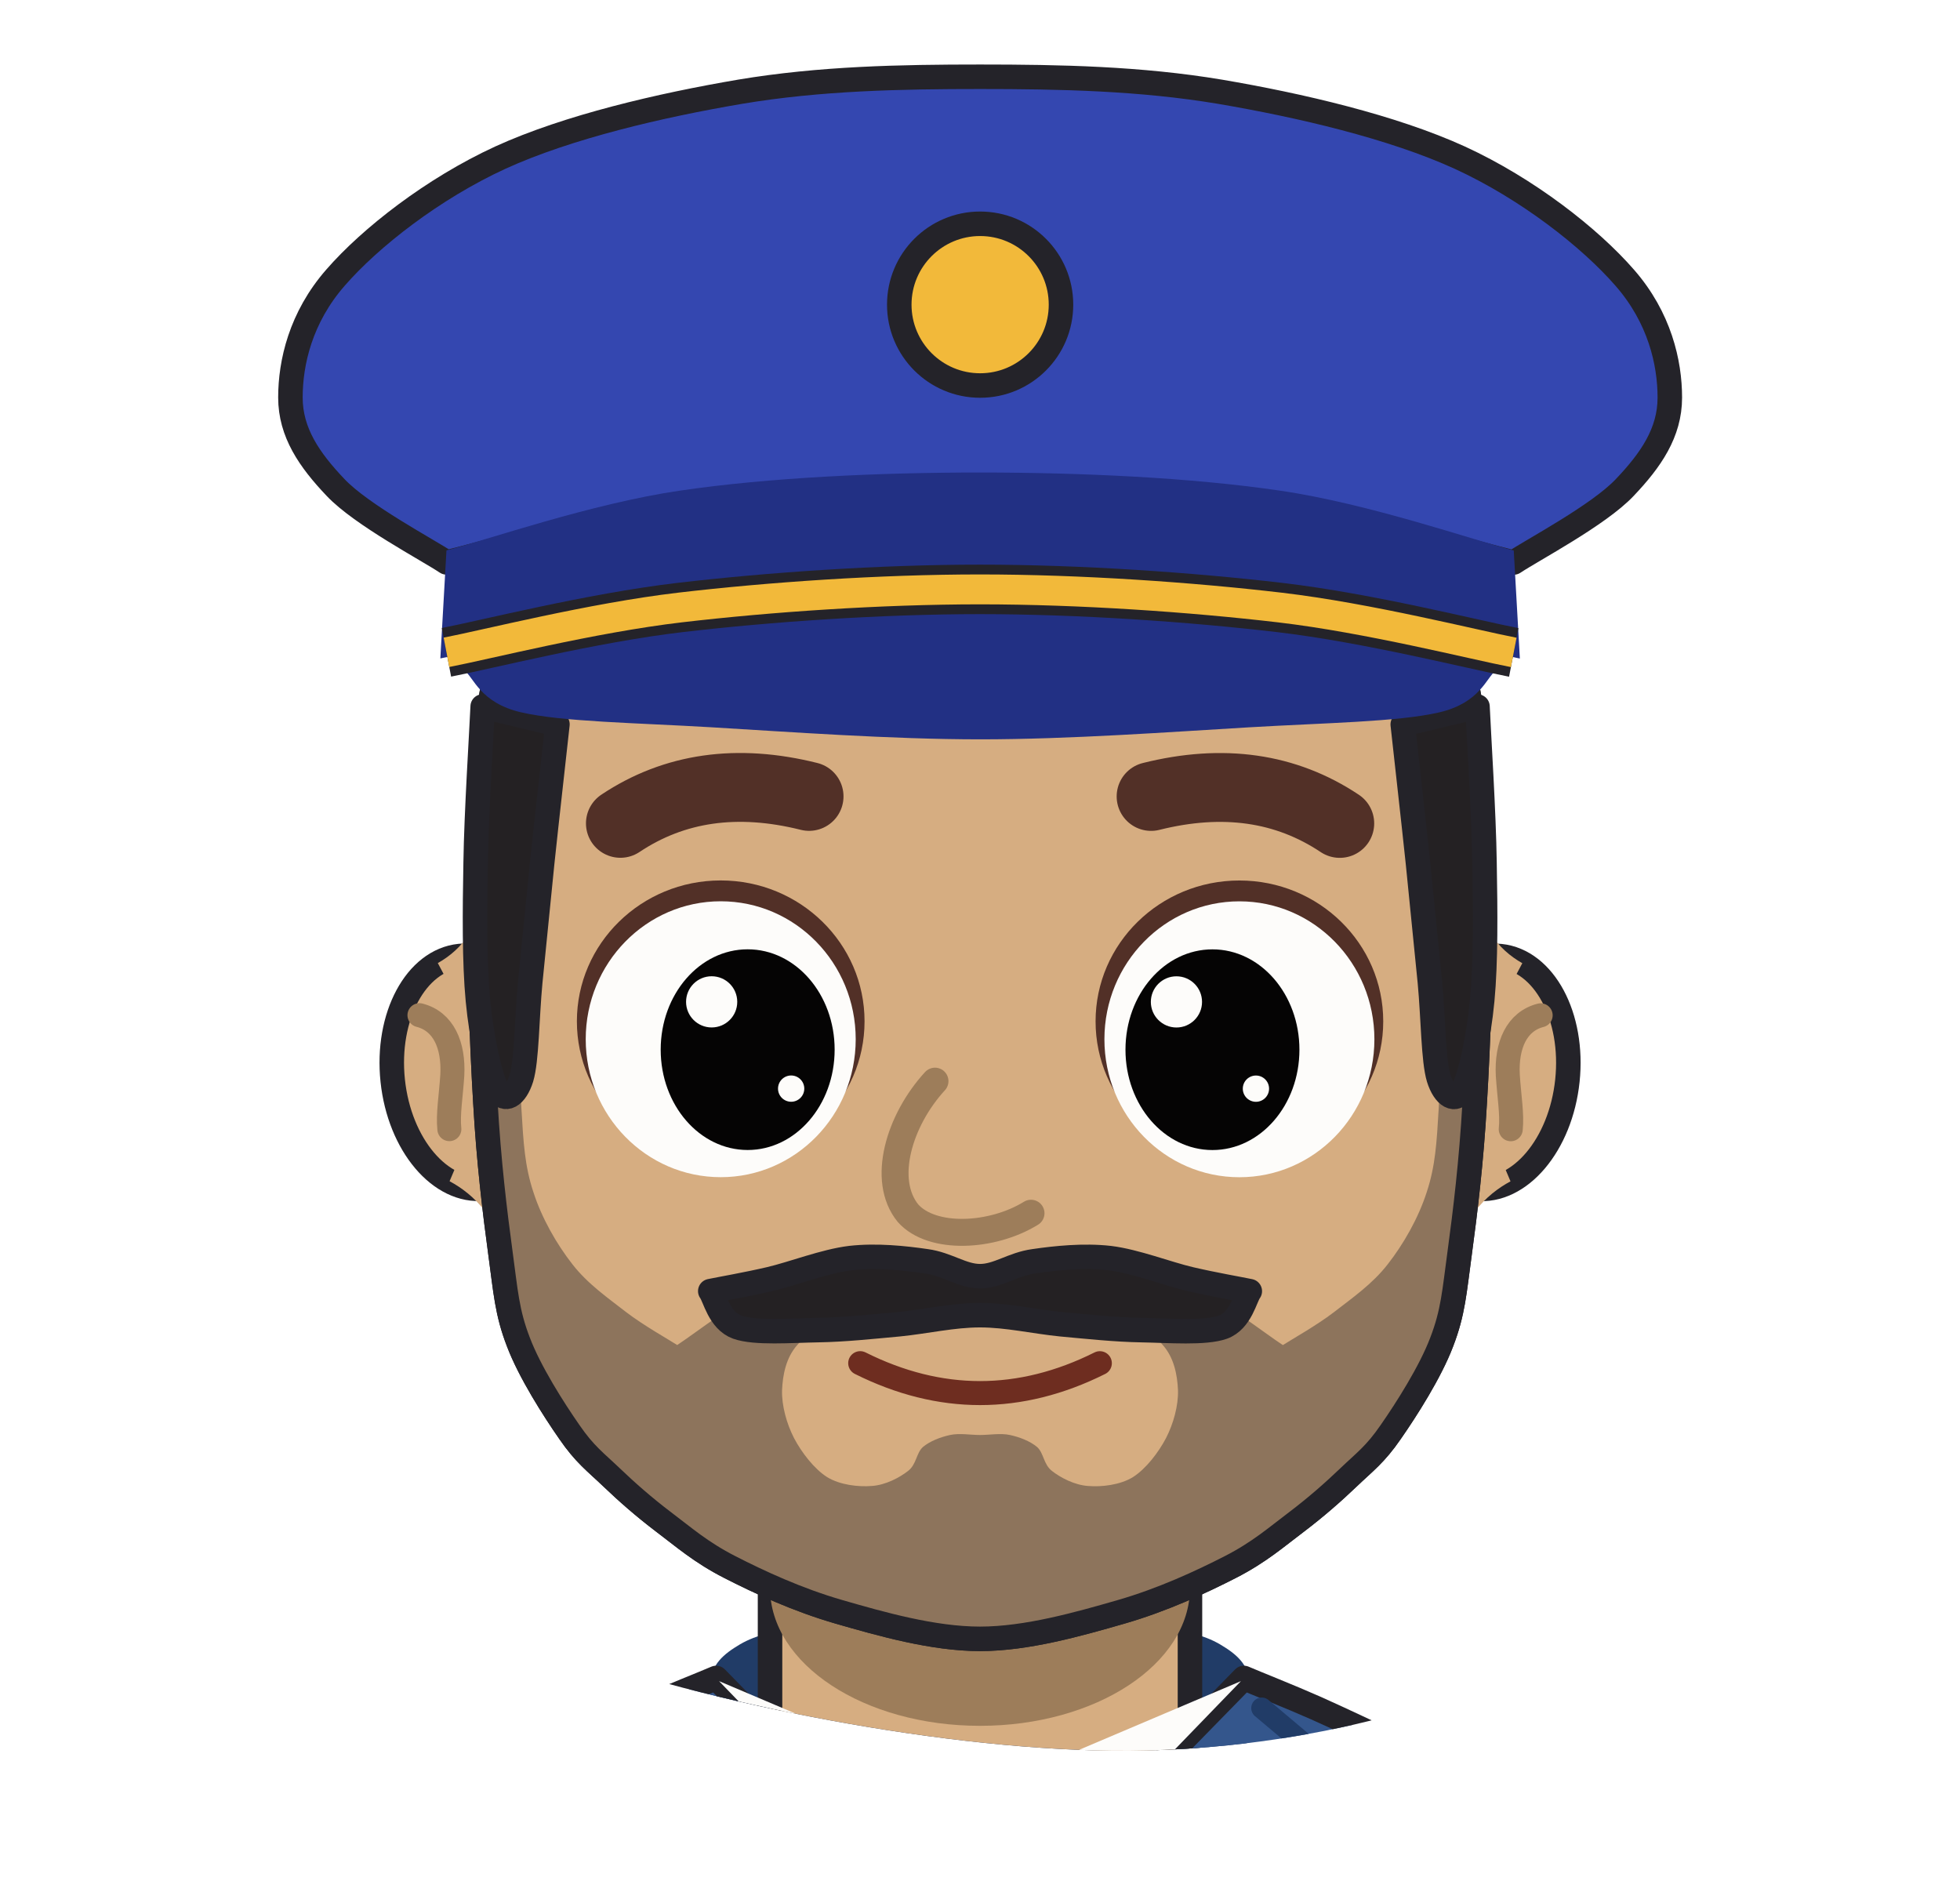
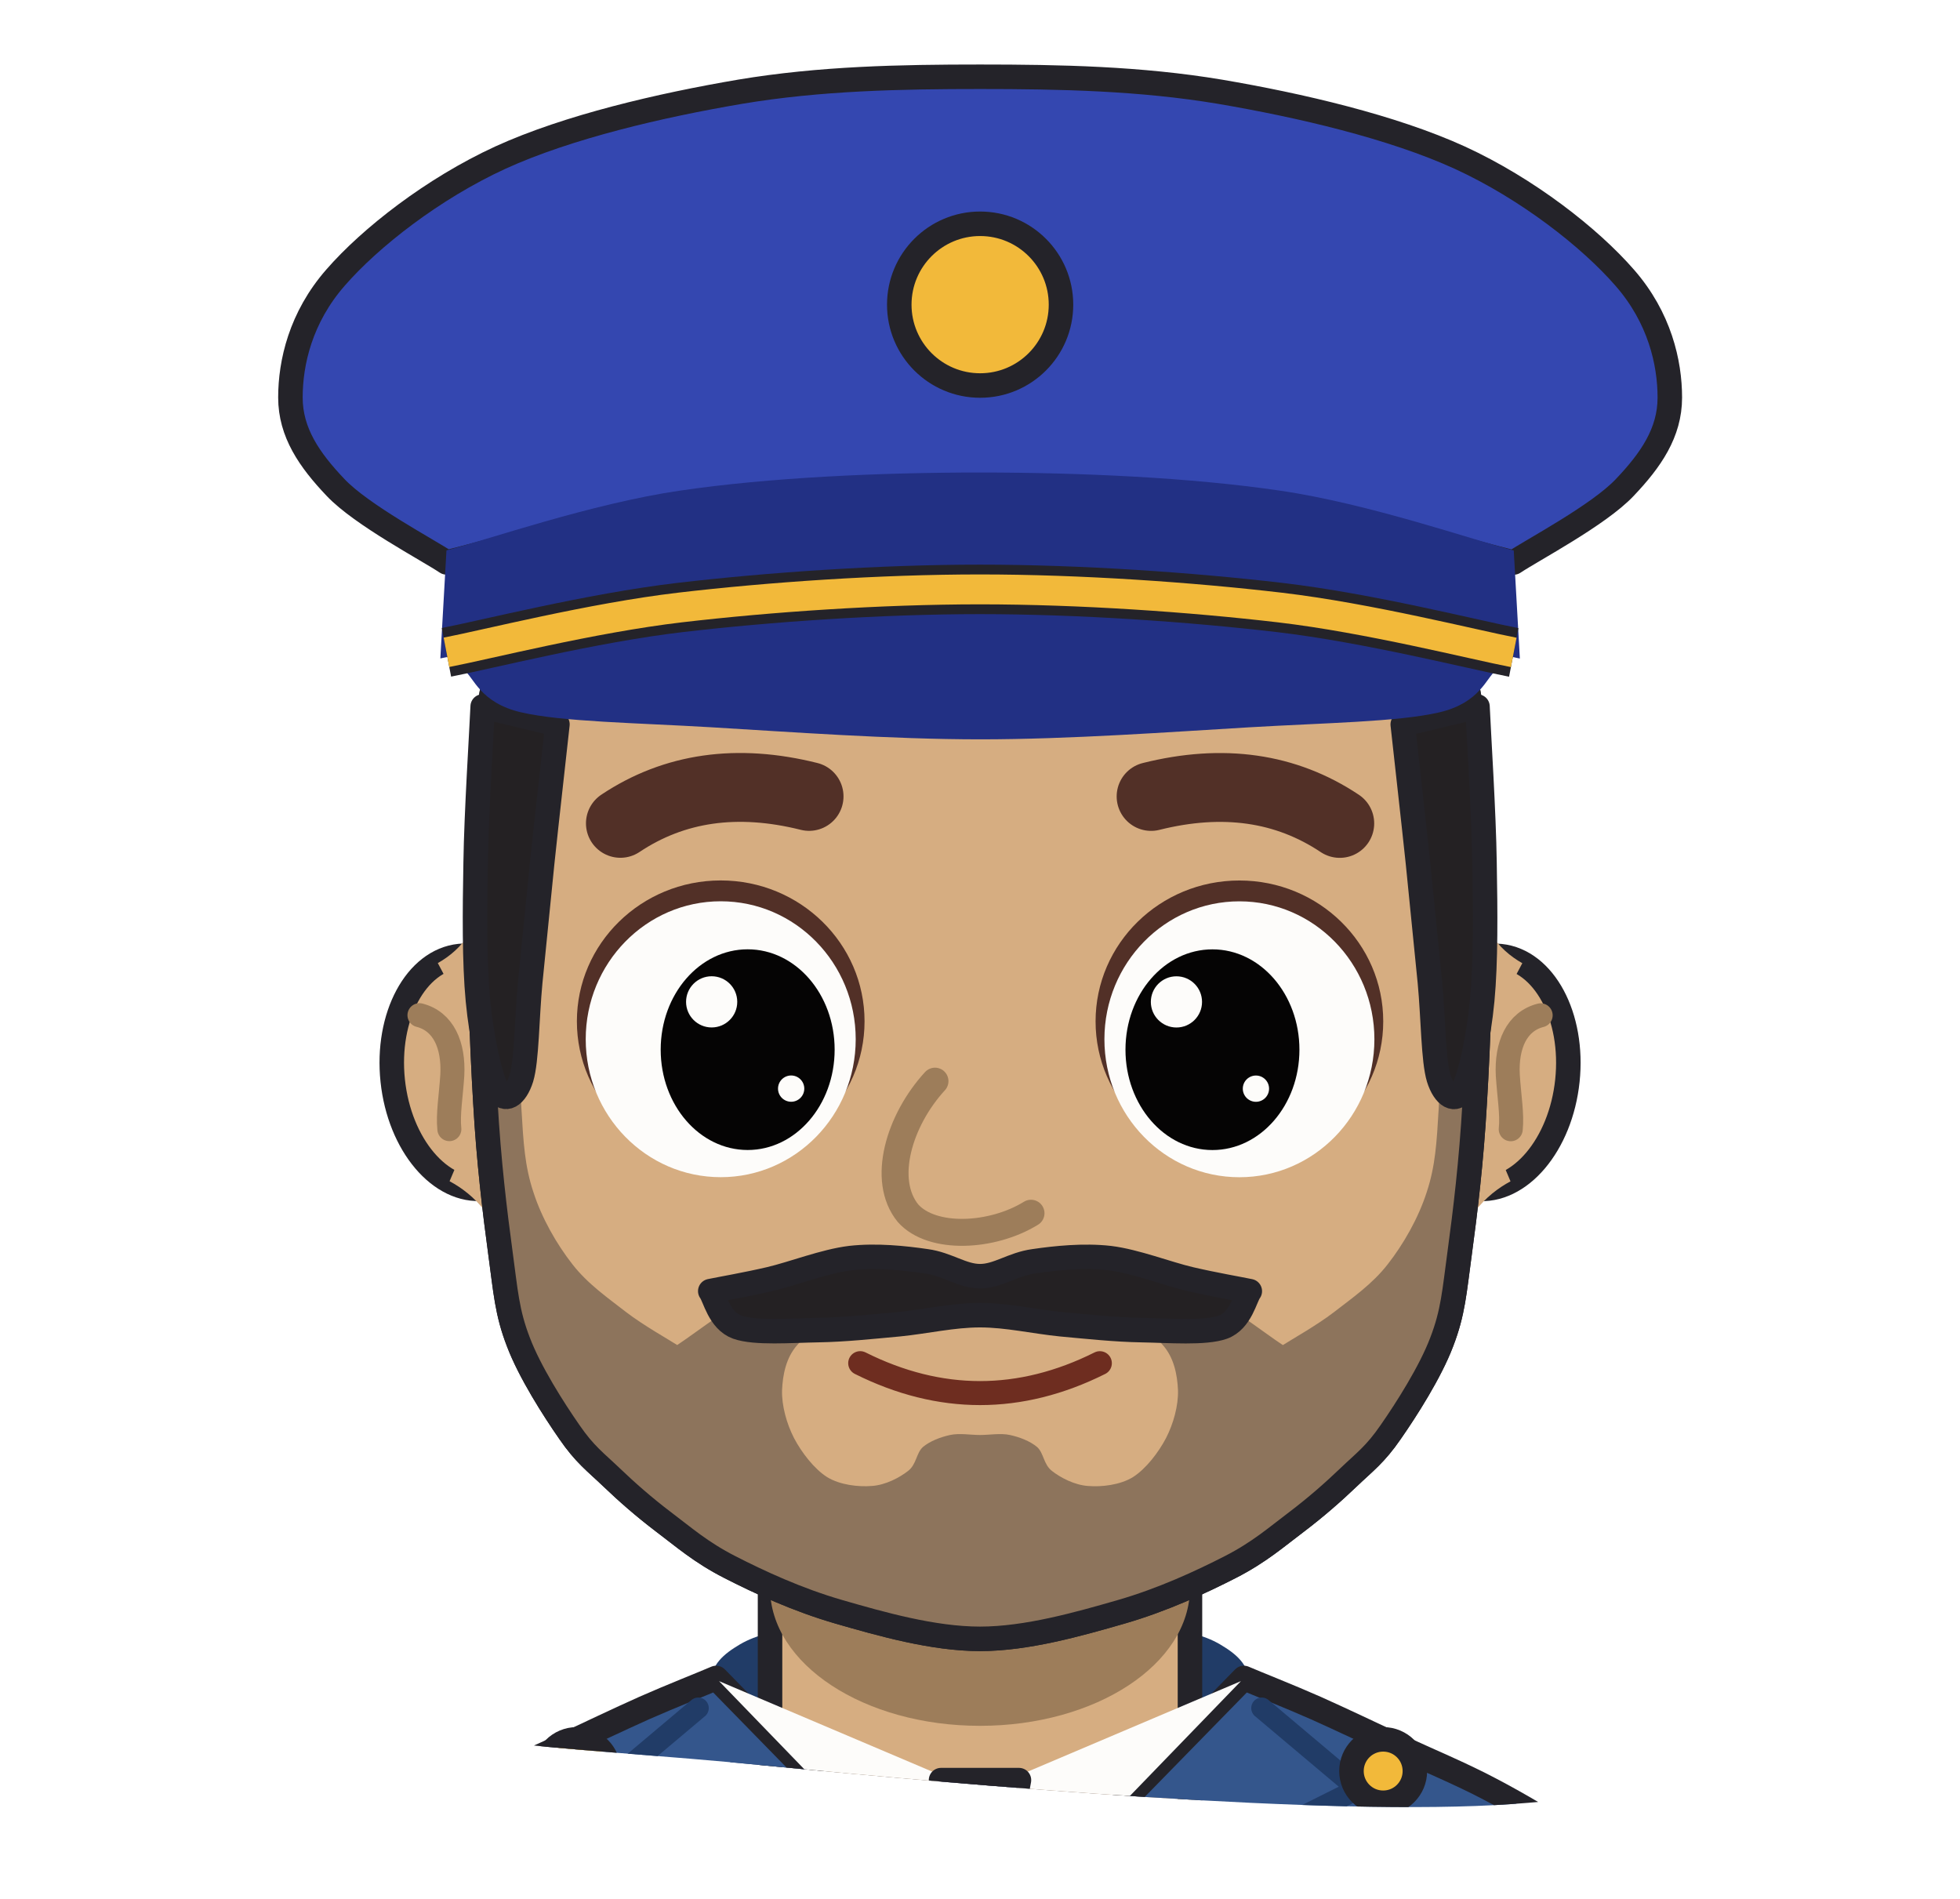
<svg xmlns="http://www.w3.org/2000/svg" viewBox="0 0 320 310" width="320" height="310">
  <defs>
    <clipPath id="cd18b">
      <rect x="-4000" y="-4000" width="9000" height="9000" />
    </clipPath>
    <pattern id="cd18pat" width="28" height="28" patternUnits="userSpaceOnUse">
      <rect width="28" height="28" fill="#F6A5C0" />
      <rect width="14" height="28" fill="#7B2D86" />
    </pattern>
    <clipPath id="cd18cr">
-       <path d="M913.87 676.39C902.13 737.71 840.02 789.12 784.44 823.56C729.12 858.01 657.61 879.67 580.90 882.80C504.44 886.19 396.40 866.10 325.42 842.61C254.44 819.13 189.73 793.03 155.54 742.67C121.36 692.30 109.88 601.75 120.84 540.95C131.80 480.15 168.59 427.18 221.30 377.34C274.02 327.49 362.22 257.56 437.11 241.90C512.00 226.24 601.25 247.64 670.92 283.13C740.34 318.62 813.93 389.60 854.37 455.10C894.82 520.60 925.61 614.80 913.87 676.39Z" />
+       <path d="M986.15 711.98C974.30 780.39 926.36 823.48 884.34 855.80C842.32 888.12 814.31 901.05 734.59 906.71C654.87 912.36 497.31 898.63 405.73 889.74C313.89 880.58 240.90 881.39 184.88 852.84C128.59 824.29 89.80 769.88 68.53 718.98C47.52 668.34 55.06 617.98 58.29 548.22C61.52 478.46 58.29 353.49 87.92 300.97C117.54 248.45 155.79 239.56 235.78 232.83C315.78 226.10 465.79 244.68 567.33 260.57C669.14 276.19 780.38 295.85 845.29 326.83C910.20 357.80 933.36 381.77 956.79 445.87C980.22 510.24 998.27 643.83 986.15 711.98Z" />
      <path d="M-473.50 -700.97L1473.50 -700.97L1473.50 664.63L-473.50 664.63Z" />
    </clipPath>
    <clipPath id="cd18s">
      <path d="M500 970.1L616.5 850.9C621.8 853.2 636.8 859.1 648.3 864.2C659.7 869.3 672.5 875.4 685.3 881.4C698.1 887.3 712.5 893.3 725 899.9C737.6 906.5 750.8 914.3 760.8 921.1C770.7 927.9 778 934.3 784.6 941C791.2 947.6 795.8 954.2 800.5 960.8C805.1 967.4 808.6 974.1 812.4 980.7C816.1 987.2 821.2 996.8 823 1000L177 1000C178.8 996.8 183.9 987.2 187.6 980.7C191.4 974.1 194.9 967.4 199.5 960.8C204.2 954.2 208.8 947.6 215.4 941C222 934.3 229.3 927.9 239.2 921.1C249.2 914.3 262.4 906.5 275 899.9C287.5 893.3 301.9 887.3 314.7 881.4C327.5 875.4 340.3 869.3 351.7 864.2C363.2 859.1 378.2 853.2 383.5 850.9L500 970.1Z" fill="#34568C" stroke="#242329" stroke-width="10.82" stroke-linejoin="round" stroke-linecap="round" transform="translate(500 1014) scale(0.86) translate(-500 -1000)" />
      <path d="M384.8 852.3L500 901.2L615.2 852.3L500 971.4Z" fill="#FDFCFA" transform="translate(500 1014) scale(0.86) translate(-500 -1000)" />
      <path d="M482.8 896L517.2 896L511.4 927.7L488.6 927.7ZM489.7 927.7L510.3 927.7L514.6 956.8L500 970.1L485.4 956.8Z" fill="#1F2F5C" stroke="#242329" stroke-width="10.82" stroke-linejoin="round" stroke-linecap="round" transform="translate(500 1014) scale(0.86) translate(-500 -1000)" />
      <path d="M375.6 864.2L333.2 899.9L357 911.8L460.3 994.7M624.4 864.2L666.8 899.9L643 911.8L539.7 994.7M500 970.1L500 995.4" fill="none" stroke="#213C67" stroke-width="9.3" stroke-linecap="round" stroke-linejoin="round" transform="translate(500 1014) scale(0.86) translate(-500 -1000)" />
    </clipPath>
    <clipPath id="cd18eL">
      <ellipse cx="385.5" cy="569" rx="59.6" ry="60.9" />
    </clipPath>
    <clipPath id="cd18eR">
      <ellipse cx="614.5" cy="569" rx="59.6" ry="60.9" />
    </clipPath>
    <filter id="cd18bl" x="-60%" y="-90%" width="220%" height="280%">
      <feGaussianBlur stdDeviation="15" />
    </filter>
    <clipPath id="cd18eo">
      <path d="M-1000 -1000H2000V2000H-1000Z" />
    </clipPath>
    <clipPath id="cd18ck">
      <ellipse cx="385.5" cy="561.1" rx="66.5" ry="65.2" />
      <ellipse cx="385.5" cy="569" rx="62.6" ry="63.9" />
      <ellipse cx="614.5" cy="561.1" rx="66.5" ry="65.2" />
      <ellipse cx="614.5" cy="569" rx="62.6" ry="63.9" />
    </clipPath>
  </defs>
  <g transform="translate(-55 -107) scale(0.43)">
    <g clip-path="url(#cd18b)">
      <g transform="translate(500 1014) scale(0.86) translate(-500 -1000)">
        <g clip-path="url(#cd18cr)">
          <g transform="translate(0 0.06)">
            <path d="M500 824.5C525.6 824.5 558.7 826.2 576.8 828.4C594.9 830.7 601.5 833.1 608.5 837.7C615.6 842.3 619.6 847.4 619.1 856.2C618.7 865.1 625.8 880.5 605.9 890.7C586 900.8 535.3 917.1 500 917.1C464.7 917.1 414 900.8 394.1 890.7C374.2 880.5 381.3 865.1 380.9 856.2C380.4 847.4 384.4 842.3 391.5 837.7C398.5 833.1 405.1 830.7 423.2 828.4C441.3 826.2 474.4 824.5 500 824.5Z" fill="#213C67" />
          </g>
        </g>
        <g clip-path="url(#cd18cr)">
          <g transform="translate(0 0.06)">
            <path d="M407.3 768.9L407.3 935.7Q407.3 967.4 439.1 967.4L560.9 967.4Q592.7 967.4 592.7 935.7L592.7 768.9Z" fill="#D6AD81" stroke="#242329" stroke-width="10.82" stroke-linejoin="round" stroke-linecap="round" />
            <ellipse cx="500" cy="811.2" rx="92.7" ry="60.9" fill="#9D7D5A" />
          </g>
        </g>
        <g transform="matrix(1 0.0001 -0.0001 1 0.08335 0.01754)">
          <ellipse cx="275.6" cy="583.6" rx="35.1" ry="51.6" transform="rotate(-6 275.6 583.6)" fill="#D6AD81" stroke="#242329" stroke-width="10.82" stroke-linejoin="round" stroke-linecap="round" />
          <ellipse cx="724.4" cy="583.6" rx="35.1" ry="51.6" transform="rotate(6 724.4 583.6)" fill="#D6AD81" stroke="#242329" stroke-width="10.82" stroke-linejoin="round" stroke-linecap="round" />
          <path d="M281.3 496.1C281.3 518.4 271 529.5 260.6 535.4L286.2 583.6ZM718.7 496.1C718.7 518.4 729 529.5 739.4 535.4L713.8 583.6ZM291.8 671C288.8 648.8 276.3 637.3 265.8 631.7L286.2 583.6ZM708.2 671C711.2 648.8 723.7 637.3 734.2 631.7L713.8 583.6Z" fill="#D6AD81" />
          <path d="M252.5 558.4C263.1 561.1 267.7 571.6 267 584.9C266.4 594.2 265 602.1 265.7 608.7M747.5 558.4C736.9 561.1 732.3 571.6 733 584.9C733.6 594.2 735 602.1 734.3 608.7" fill="none" stroke="#9D7D5A" stroke-width="10.6" stroke-linecap="round" stroke-linejoin="round" />
        </g>
        <g transform="matrix(1 0.0001 -0.0001 1 0.08335 0.01754)">
          <path d="M500 255.3C526.5 255.3 554.7 258.6 579.4 265.9C604.1 273.2 628.8 284 648.3 299C667.7 314 684.4 334.9 695.9 355.9C707.4 376.8 712.9 400 717.1 424.7C721.3 449.4 720.8 475.5 721.1 504.1C721.3 532.8 720 570.3 718.4 596.8C716.9 623.3 714.2 645.3 711.8 663C709.4 680.6 708.9 689.5 703.8 702.7C698.8 715.9 688.2 732.5 681.3 742.4C674.5 752.3 669.8 755.6 662.8 762.3C655.9 768.9 648.4 775.5 639.7 782.1C630.9 788.7 623.4 795.4 610.5 802C597.6 808.6 580.6 816.5 562.2 821.8C543.8 827.1 520.7 833.7 500 833.7C479.3 833.7 456.2 827.1 437.8 821.8C419.4 816.5 402.4 808.6 389.5 802C376.6 795.4 369.1 788.7 360.3 782.1C351.6 775.5 344.1 768.9 337.2 762.3C330.2 755.6 325.5 752.3 318.7 742.4C311.8 732.5 301.2 715.9 296.2 702.7C291.1 689.5 290.6 680.6 288.2 663C285.8 645.3 283.1 623.3 281.6 596.8C280 570.3 278.7 532.8 278.9 504.1C279.2 475.5 278.7 449.4 282.9 424.7C287.1 400 292.6 376.8 304.1 355.9C315.6 334.9 332.3 314 351.7 299C371.2 284 395.9 273.2 420.6 265.9C445.3 258.6 473.5 255.3 500 255.3Z" fill="#D6AD81" data-sk="1" stroke="#242329" stroke-width="10.82" stroke-linejoin="round" stroke-linecap="round" />
        </g>
        <g clip-path="url(#cd18cr)">
          <g transform="translate(0 0.13)">
            <path d="M500 970.1L616.5 850.9C621.8 853.2 636.8 859.1 648.3 864.2C659.7 869.3 672.5 875.4 685.3 881.4C698.1 887.3 712.5 893.3 725 899.9C737.6 906.5 750.8 914.3 760.8 921.1C770.7 927.9 778 934.3 784.6 941C791.2 947.6 795.8 954.2 800.5 960.8C805.1 967.4 808.6 974.1 812.4 980.7C816.1 987.2 821.2 996.8 823 1000L177 1000C178.8 996.8 183.9 987.2 187.6 980.7C191.4 974.1 194.9 967.4 199.5 960.8C204.2 954.2 208.8 947.6 215.4 941C222 934.3 229.3 927.9 239.2 921.1C249.2 914.3 262.4 906.5 275 899.9C287.5 893.3 301.9 887.3 314.7 881.4C327.5 875.4 340.3 869.3 351.7 864.2C363.2 859.1 378.2 853.2 383.5 850.9L500 970.1Z" fill="#34568C" stroke="#242329" stroke-width="10.82" stroke-linejoin="round" stroke-linecap="round" />
            <path d="M384.8 852.3L500 901.2L615.2 852.3L500 971.4Z" fill="#FDFCFA" />
            <path d="M482.8 896L517.2 896L511.4 927.7L488.6 927.7ZM489.7 927.7L510.3 927.7L514.6 956.8L500 970.1L485.4 956.8Z" fill="#1F2F5C" stroke="#242329" stroke-width="10.82" stroke-linejoin="round" stroke-linecap="round" />
            <path d="M375.6 864.2L333.2 899.9L357 911.8L460.3 994.7M624.4 864.2L666.8 899.9L643 911.8L539.7 994.7M500 970.1L500 995.4" fill="none" stroke="#213C67" stroke-width="9.3" stroke-linecap="round" stroke-linejoin="round" />
            <circle cx="322" cy="892" r="14" fill="#F2B93A" stroke="#242329" stroke-width="10.82" stroke-linejoin="round" stroke-linecap="round" />
            <circle cx="678" cy="892" r="14" fill="#F2B93A" stroke="#242329" stroke-width="10.82" stroke-linejoin="round" stroke-linecap="round" />
          </g>
        </g>
        <g transform="matrix(1 0.0001 -0.0001 1 0.08335 0.01754)">
          <g filter="url(#cd18bl)">
            <ellipse cx="330.6" cy="668.3" rx="35.7" ry="19.9" fill="#DD8E67" opacity="0.000" transform="matrix(0.4 0 0 0.4 198.36 400.98)" />
          </g>
          <g filter="url(#cd18bl)">
            <ellipse cx="669.4" cy="668.3" rx="35.7" ry="19.9" fill="#DD8E67" opacity="0.000" transform="matrix(0.4 0 0 0.4 401.64 400.98)" />
          </g>
        </g>
        <g transform="matrix(1 0.0001 -0.0001 1 0.08335 0.01754)">
          <path d="M633.7 704C637.4 701.6 648.5 695.4 656.2 689.5C663.9 683.5 673.2 677.1 680 668.3C686.9 659.5 693.5 648 697.2 636.5C701 625 701.6 614.9 702.5 599.4C703.4 584 702.7 557.1 702.5 543.8C702.3 530.6 697.7 526.6 701.2 520C704.7 513.4 720.4 491.3 723.7 504.1C727 516.9 722.6 570.3 721.1 596.8C719.5 623.3 716.9 645.3 714.4 663C712 680.6 711.6 689.5 706.5 702.7C701.4 715.9 690.8 732.5 684 742.4C677.2 752.3 672.4 755.6 665.5 762.3C658.5 768.9 651 775.5 642.3 782.1C633.6 788.7 626.1 795.4 613.2 802C600.3 808.6 583.7 816.1 564.9 821.8C546 827.6 521.6 836.4 500 836.4C478.4 836.4 454 827.6 435.1 821.8C416.3 816.1 399.7 808.6 386.8 802C373.9 795.4 366.4 788.7 357.7 782.1C349 775.5 341.5 768.9 334.5 762.3C327.6 755.6 322.8 752.3 316 742.4C309.2 732.5 298.6 715.9 293.5 702.7C288.4 689.5 288 680.6 285.6 663C283.1 645.3 280.5 623.3 278.9 596.8C277.4 570.3 273 516.9 276.3 504.1C279.6 491.3 295.3 513.4 298.8 520C302.3 526.6 297.7 530.6 297.5 543.8C297.3 557.1 296.6 584 297.5 599.4C298.4 614.9 299 625 302.8 636.5C306.5 648 313.1 659.5 320 668.3C326.8 677.1 336.1 683.5 343.8 689.5C351.5 695.4 362.6 701.6 366.3 704C373.4 699.4 395.2 682.6 408.7 676.2C422.1 669.8 431.8 666.3 447.1 665.6C462.3 665 482.4 672.2 500 672.2C517.6 672.2 537.7 665 552.9 665.6C568.2 666.3 577.9 669.8 591.3 676.2C604.8 682.6 626.6 699.4 633.7 704ZM500 686.8C519.4 686.8 544.8 687.9 558.2 690.8C571.7 693.6 575.9 698.5 580.7 704C585.6 709.5 587.1 717 587.4 723.9C587.6 730.7 585.4 738.7 582.1 745.1C578.8 751.4 573.2 758.7 567.5 762.3C561.8 765.8 553.6 766.7 547.7 766.2C541.7 765.8 535.5 762.5 531.8 759.6C528 756.7 528.2 751.7 525.2 749C522.1 746.4 517.4 744.6 513.2 743.7C509 742.8 504.4 743.7 500 743.7C495.6 743.7 491 742.8 486.8 743.7C482.6 744.6 477.9 746.4 474.8 749C471.8 751.7 472 756.7 468.2 759.6C464.5 762.5 458.3 765.8 452.3 766.2C446.4 766.7 438.2 765.8 432.5 762.3C426.8 758.7 421.2 751.4 417.9 745.1C414.6 738.7 412.4 730.7 412.6 723.9C412.9 717 414.4 709.5 419.3 704C424.1 698.5 428.3 693.6 441.8 690.8C455.2 687.9 480.6 686.8 500 686.8Z" fill="#8D745C" fill-rule="evenodd" />
          <path d="M619.1 680.2C617.1 682.8 615.2 693.2 607.2 696.1C599.3 698.9 583.4 697.6 571.5 697.4C559.6 697.2 547.7 695.9 535.7 694.8C523.8 693.6 511.9 690.8 500 690.8C488.1 690.8 476.2 693.6 464.3 694.8C452.3 695.9 440.4 697.2 428.5 697.4C416.6 697.6 400.7 698.9 392.8 696.1C384.8 693.2 382.9 682.8 380.9 680.2C385.2 679.3 396.8 677.3 407.1 674.9C417.4 672.5 431.3 667 442.8 665.6C454.3 664.3 466.6 665.6 476.2 667C485.7 668.3 492.1 673.6 500 673.6C507.9 673.6 514.3 668.3 523.8 667C533.4 665.6 545.7 664.3 557.2 665.6C568.7 667 582.6 672.5 592.9 674.9C603.2 677.3 614.8 679.3 619.1 680.2Z" fill="#242123" stroke="#242329" stroke-width="10.82" stroke-linejoin="round" stroke-linecap="round" />
          <path d="M500 255.3C526.5 255.3 554.7 258.6 579.4 265.9C604.1 273.2 628.8 284 648.3 299C667.7 314 684.4 334.9 695.9 355.9C707.4 376.8 712.9 400 717.1 424.7C721.3 449.4 720.8 475.5 721.1 504.1C721.3 532.8 720 570.3 718.4 596.8C716.9 623.3 714.2 645.3 711.8 663C709.4 680.6 708.9 689.5 703.8 702.7C698.8 715.9 688.2 732.5 681.3 742.4C674.5 752.3 669.8 755.6 662.8 762.3C655.9 768.9 648.4 775.5 639.7 782.1C630.9 788.7 623.4 795.4 610.5 802C597.6 808.6 580.6 816.5 562.2 821.8C543.8 827.1 520.7 833.7 500 833.7C479.3 833.7 456.2 827.1 437.8 821.8C419.4 816.5 402.4 808.6 389.5 802C376.6 795.4 369.1 788.7 360.3 782.1C351.6 775.5 344.1 768.9 337.2 762.3C330.2 755.6 325.5 752.3 318.7 742.4C311.8 732.5 301.2 715.9 296.2 702.7C291.1 689.5 290.6 680.6 288.2 663C285.8 645.3 283.1 623.3 281.6 596.8C280 570.3 278.7 532.8 278.9 504.1C279.2 475.5 278.7 449.4 282.9 424.7C287.1 400 292.6 376.8 304.1 355.9C315.6 334.9 332.3 314 351.7 299C371.2 284 395.9 273.2 420.6 265.9C445.3 258.6 473.5 255.3 500 255.3Z" fill="none" stroke="#242329" stroke-width="10.82" stroke-linejoin="round" stroke-linecap="round" />
        </g>
        <g transform="matrix(1 0.0001 -0.0001 1 0.08335 0.01754)">
          <path fill="#242123" data-o="f" d="M280.4 422.1C279.9 433.5 277.6 469.3 277.3 490.9C276.9 512.5 276.7 535 278.3 551.8C279.9 568.6 283.7 585.8 286.9 591.5C290.1 597.2 295 594.2 297.5 586.2C299.9 578.3 299.9 559.7 301.4 543.8C303 528 304.8 509.9 306.7 490.9C308.7 471.9 312.3 440.2 313.4 430C307.9 428.7 285.9 423.4 280.4 422.1ZM719.6 422.1C720.1 433.5 722.4 469.3 722.7 490.9C723.1 512.5 723.3 535 721.7 551.8C720.1 568.6 716.3 585.8 713.1 591.5C709.9 597.2 705 594.2 702.5 586.2C700.1 578.3 700.1 559.7 698.6 543.8C697 528 695.2 509.9 693.3 490.9C691.3 471.9 687.7 440.2 686.6 430C692.1 428.7 714.1 423.4 719.6 422.1Z" stroke="#242329" stroke-width="10.82" stroke-linejoin="round" stroke-linecap="round" />
        </g>
        <g transform="matrix(1 0.0001 -0.0001 1 0.08335 0.01754)">
          <g clip-path="url(#cd18eo)" display="inline">
            <g>
              <ellipse cx="385.5" cy="561.1" rx="63.5" ry="62.2" fill="#523027" />
              <ellipse cx="385.5" cy="569" rx="59.6" ry="60.9" fill="#FDFCFA" />
              <g clip-path="url(#cd18eL)">
                <g transform="translate(0.00 0.00)">
                  <ellipse cx="397.4" cy="573.6" rx="38.4" ry="44.3" fill="#050404" />
                  <circle cx="381.5" cy="552.5" r="11.3" fill="#FDFCFA" />
                  <circle cx="416.6" cy="590.8" r="5.8" fill="#FDFCFA" />
                </g>
              </g>
            </g>
            <g>
              <ellipse cx="614.5" cy="561.1" rx="63.5" ry="62.2" fill="#523027" />
              <ellipse cx="614.5" cy="569" rx="59.6" ry="60.9" fill="#FDFCFA" />
              <g clip-path="url(#cd18eR)">
                <g transform="translate(0.00 0.00)">
                  <ellipse cx="602.6" cy="573.6" rx="38.4" ry="44.3" fill="#050404" />
                  <circle cx="586.7" cy="552.5" r="11.3" fill="#FDFCFA" />
                  <circle cx="621.8" cy="590.8" r="5.8" fill="#FDFCFA" />
                </g>
              </g>
            </g>
          </g>
          <g clip-path="url(#cd18ck)">
            <g>
              <path d="M312.7 618C312.7 669.6 458.3 669.6 458.3 618Q385.5 596.8 312.7 618ZM541.7 618C541.7 669.6 687.3 669.6 687.3 618Q614.5 596.8 541.7 618Z" fill="#D6AD81" display="none" />
            </g>
          </g>
          <path fill="none" stroke="#523027" stroke-linecap="round" stroke-linejoin="round" display="none" />
          <path fill="none" stroke="#523027" stroke-width="30.4" stroke-linecap="round" stroke-linejoin="round" d="M341.2 473.7Q376.9 449.9 424.5 461.8M658.8 473.7Q623.1 449.9 575.5 461.8" transform="translate(0 0.00)" />
          <g>
            <path d="M480.1 587.5C464.3 604.7 456.3 631.2 468.2 645.8C478.8 657.7 505.3 656.4 522.5 645.8" fill="none" stroke="#9D7D5A" stroke-width="11.9" stroke-linecap="round" stroke-linejoin="round" />
          </g>
          <path fill="#6E2D20" stroke="#6E2D20" stroke-linejoin="round" stroke-linecap="round" d="M447.1 712.0C464.7 720.8 482.4 725.2 500.0 725.2C517.6 725.2 535.3 720.8 552.9 712.0C535.3 720.8 517.6 725.2 500.0 725.2C482.4 725.2 464.7 720.8 447.1 712.0Z" stroke-width="10.60" />
          <path fill="#FDFCFA" display="none" />
          <g>
            <path d="M469.6 731.4Q500 714.2 530.4 731.4Q500 745.1 469.6 731.4Z" fill="#D9604A" display="none" />
          </g>
        </g>
        <g transform="matrix(1 0.0001 -0.0001 1 0.08335 0.01754)">
          <path d="M735.6 358.5C718.4 354.6 671.6 340 632.4 334.7C593.1 329.4 544.1 326.8 500 326.8C455.9 326.8 406.9 329.4 367.6 334.7C328.4 340 281.6 354.6 264.4 358.5C256.2 353 226.9 337.6 215.4 325.4C203.9 313.3 195.5 301.2 195.5 285.7C195.5 270.3 200 250.4 215.4 232.8C230.8 215.1 258.4 193.5 288.2 179.8C318 166.2 358.8 156.7 394.1 150.7C429.4 144.8 464.7 144.1 500 144.1C535.3 144.1 570.6 144.8 605.9 150.7C641.2 156.7 682 166.2 711.8 179.8C741.6 193.5 769.2 215.1 784.6 232.8C800 250.4 804.5 270.3 804.5 285.7C804.5 301.2 796.1 313.3 784.6 325.4C773.1 337.6 743.8 353 735.6 358.5Z" fill="#3447B0" stroke="#242329" stroke-width="10.82" stroke-linejoin="round" stroke-linecap="round" />
          <path d="M735.6 353.2C736.1 361.2 737.8 392.9 738.3 400.9C720.6 397.4 672.1 384.6 632.4 379.7C592.7 374.9 544.1 371.8 500 371.8C455.9 371.8 407.3 374.9 367.6 379.7C327.9 384.6 279.4 397.4 261.7 400.9C262.2 392.9 263.9 361.2 264.4 353.2C281.6 348.8 328.4 332.5 367.6 326.8C406.9 321 455.9 318.8 500 318.8C544.1 318.8 593.1 321 632.4 326.8C671.6 332.5 718.4 348.8 735.6 353.2Z" fill="#223084" />
          <path d="M727.7 406.2C723.5 409.3 720.8 420.5 702.6 424.7C684.4 428.9 652.2 429.3 618.4 431.3C584.6 433.3 539.5 436.6 500 436.6C460.5 436.6 415.4 433.3 381.6 431.3C347.8 429.3 315.6 428.9 297.4 424.7C279.2 420.5 276.5 409.3 272.3 406.2C289.8 401.6 339.1 384.1 377.1 378.4C415 372.7 459 371.8 500 371.8C541 371.8 585 372.7 622.9 378.4C660.9 384.1 710.2 401.6 727.7 406.2Z" fill="#223084" />
          <path d="M264.4 398.2C281.6 394.9 328.4 383 367.6 378.4C406.9 373.8 455.9 370.4 500 370.4C544.1 370.4 593.1 373.8 632.4 378.4C671.6 383 718.4 394.9 735.6 398.2" fill="none" stroke="#242329" stroke-width="21.85" stroke-linecap="butt" stroke-linejoin="round" />
          <path d="M264.4 398.2C281.6 394.9 328.4 383 367.6 378.4C406.9 373.8 455.9 370.4 500 370.4C544.1 370.4 593.1 373.8 632.4 378.4C671.6 383 718.4 394.9 735.6 398.2" fill="none" stroke="#F2B93A" stroke-width="13.2" stroke-linecap="butt" stroke-linejoin="round" />
          <circle cx="500" cy="244.7" r="35.7" fill="#F2B93A" stroke="#242329" stroke-width="10.82" stroke-linejoin="round" stroke-linecap="round" />
        </g>
      </g>
    </g>
    <g clip-path="url(#cd18b)">
      <g transform="translate(0 0.00)" />
    </g>
  </g>
</svg>
